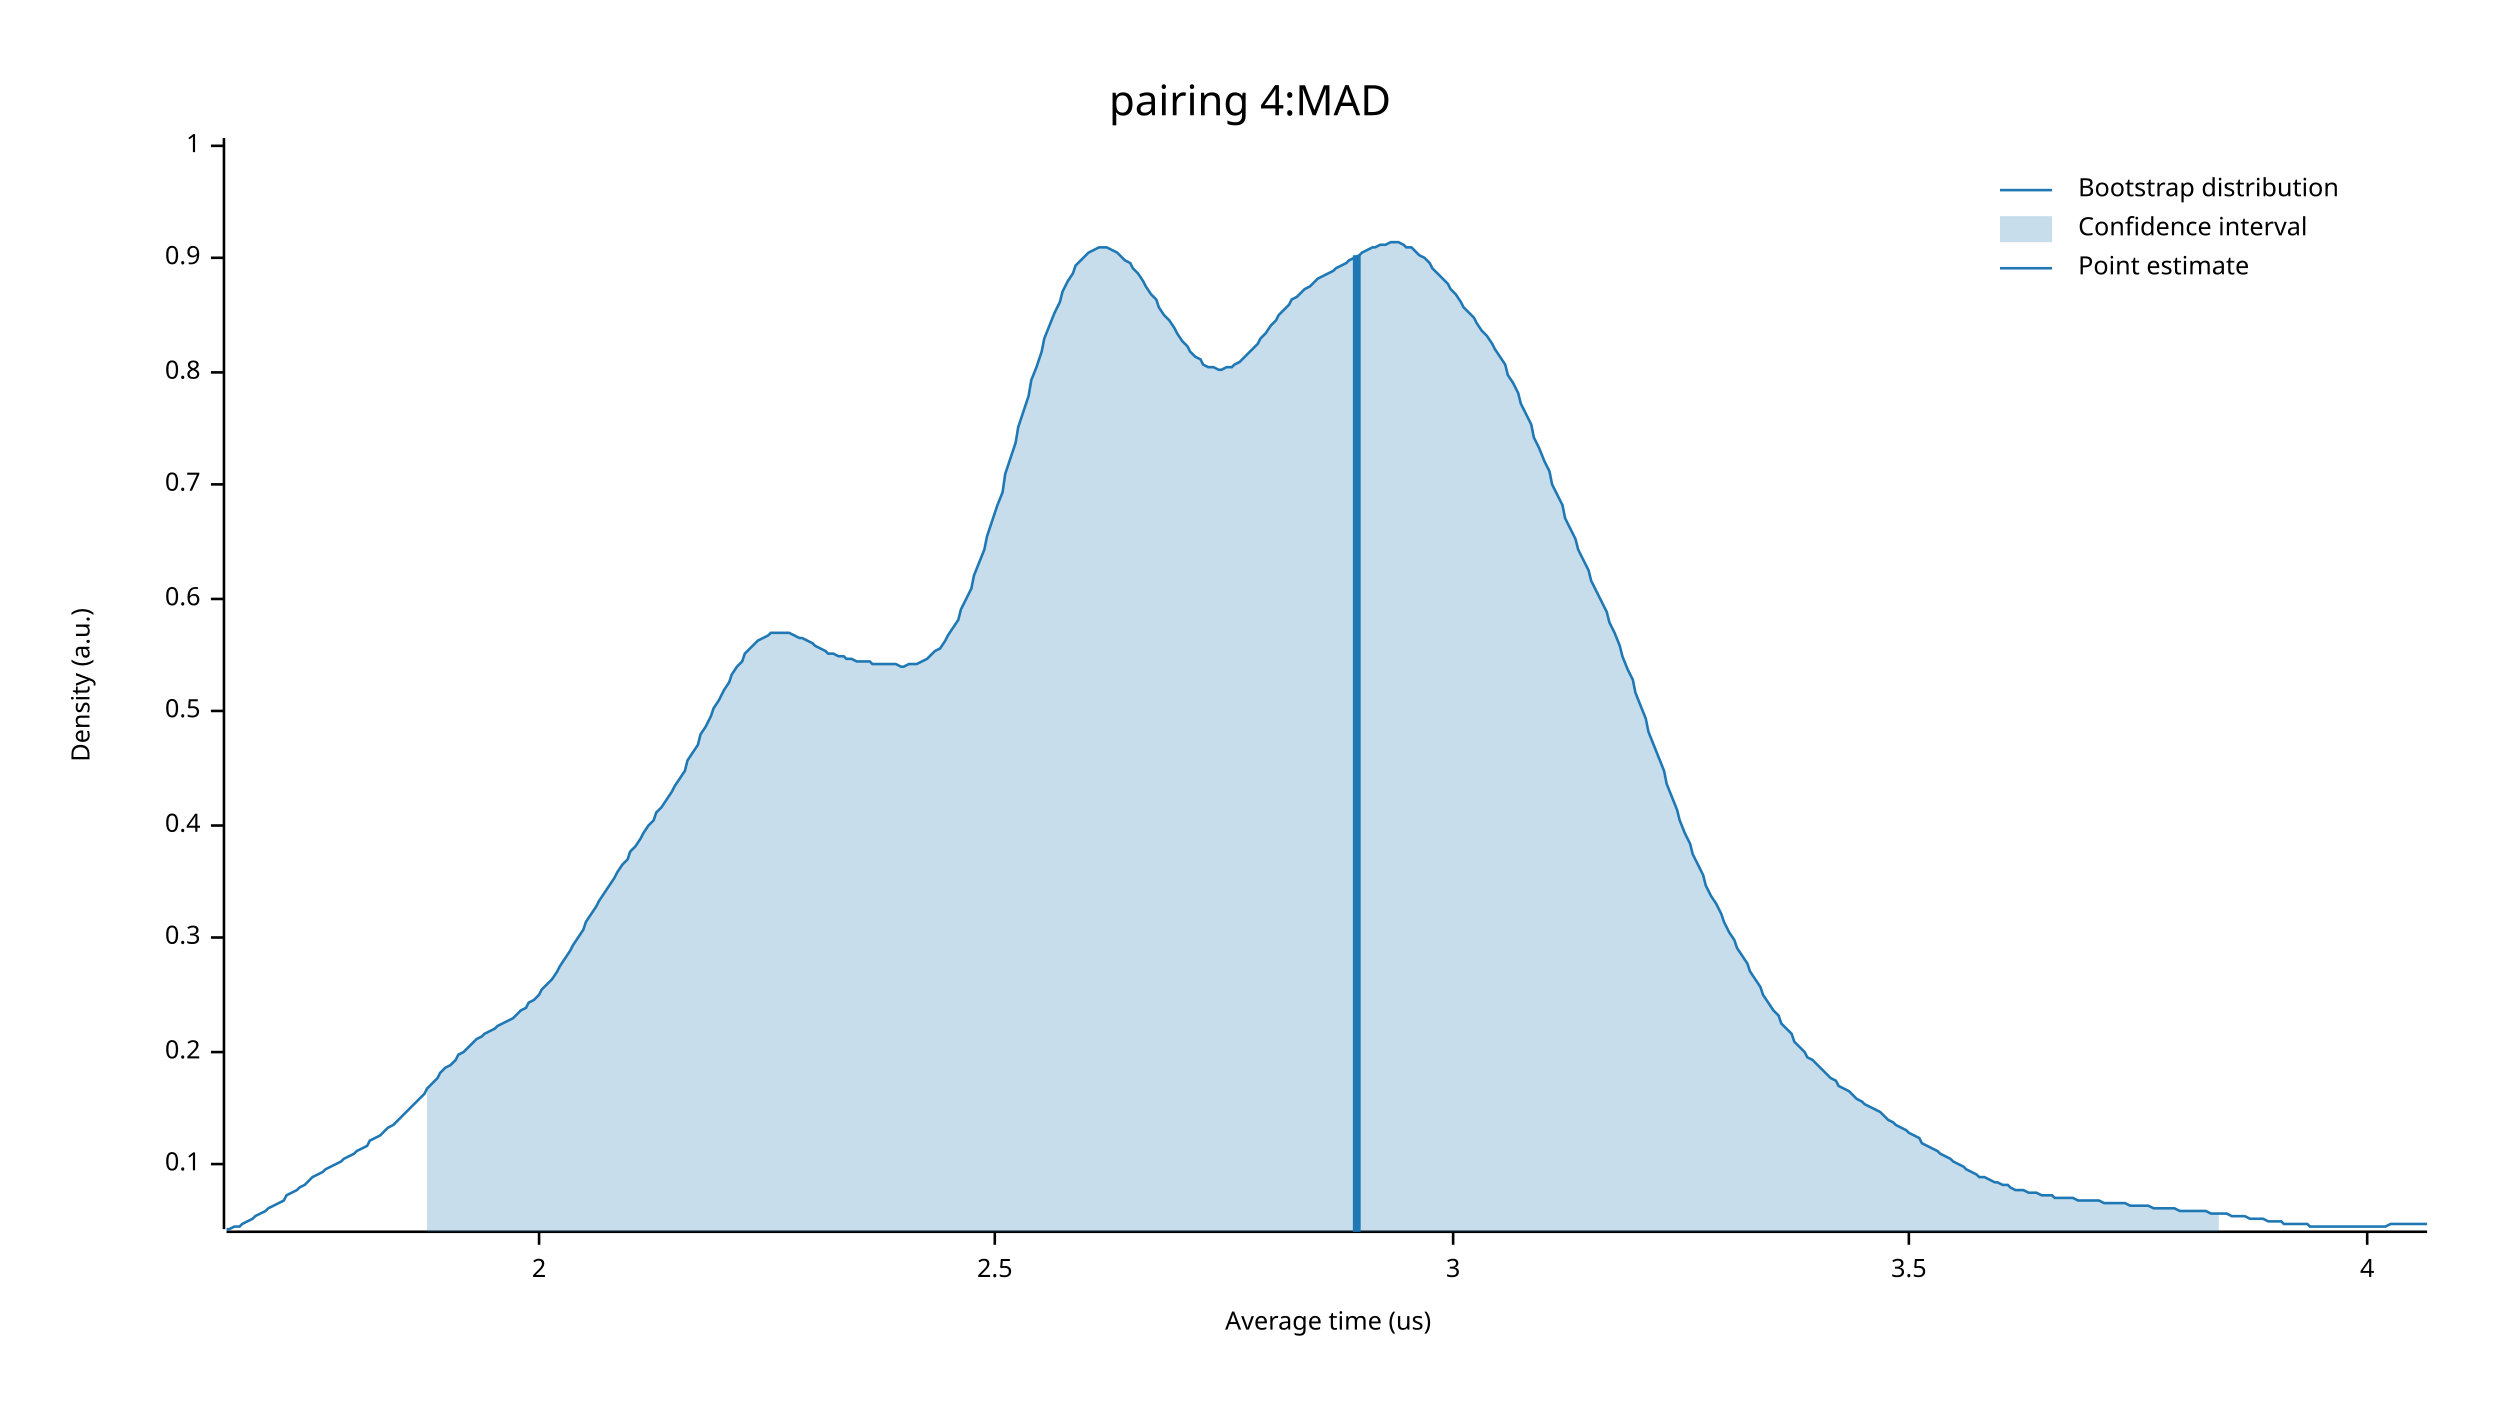
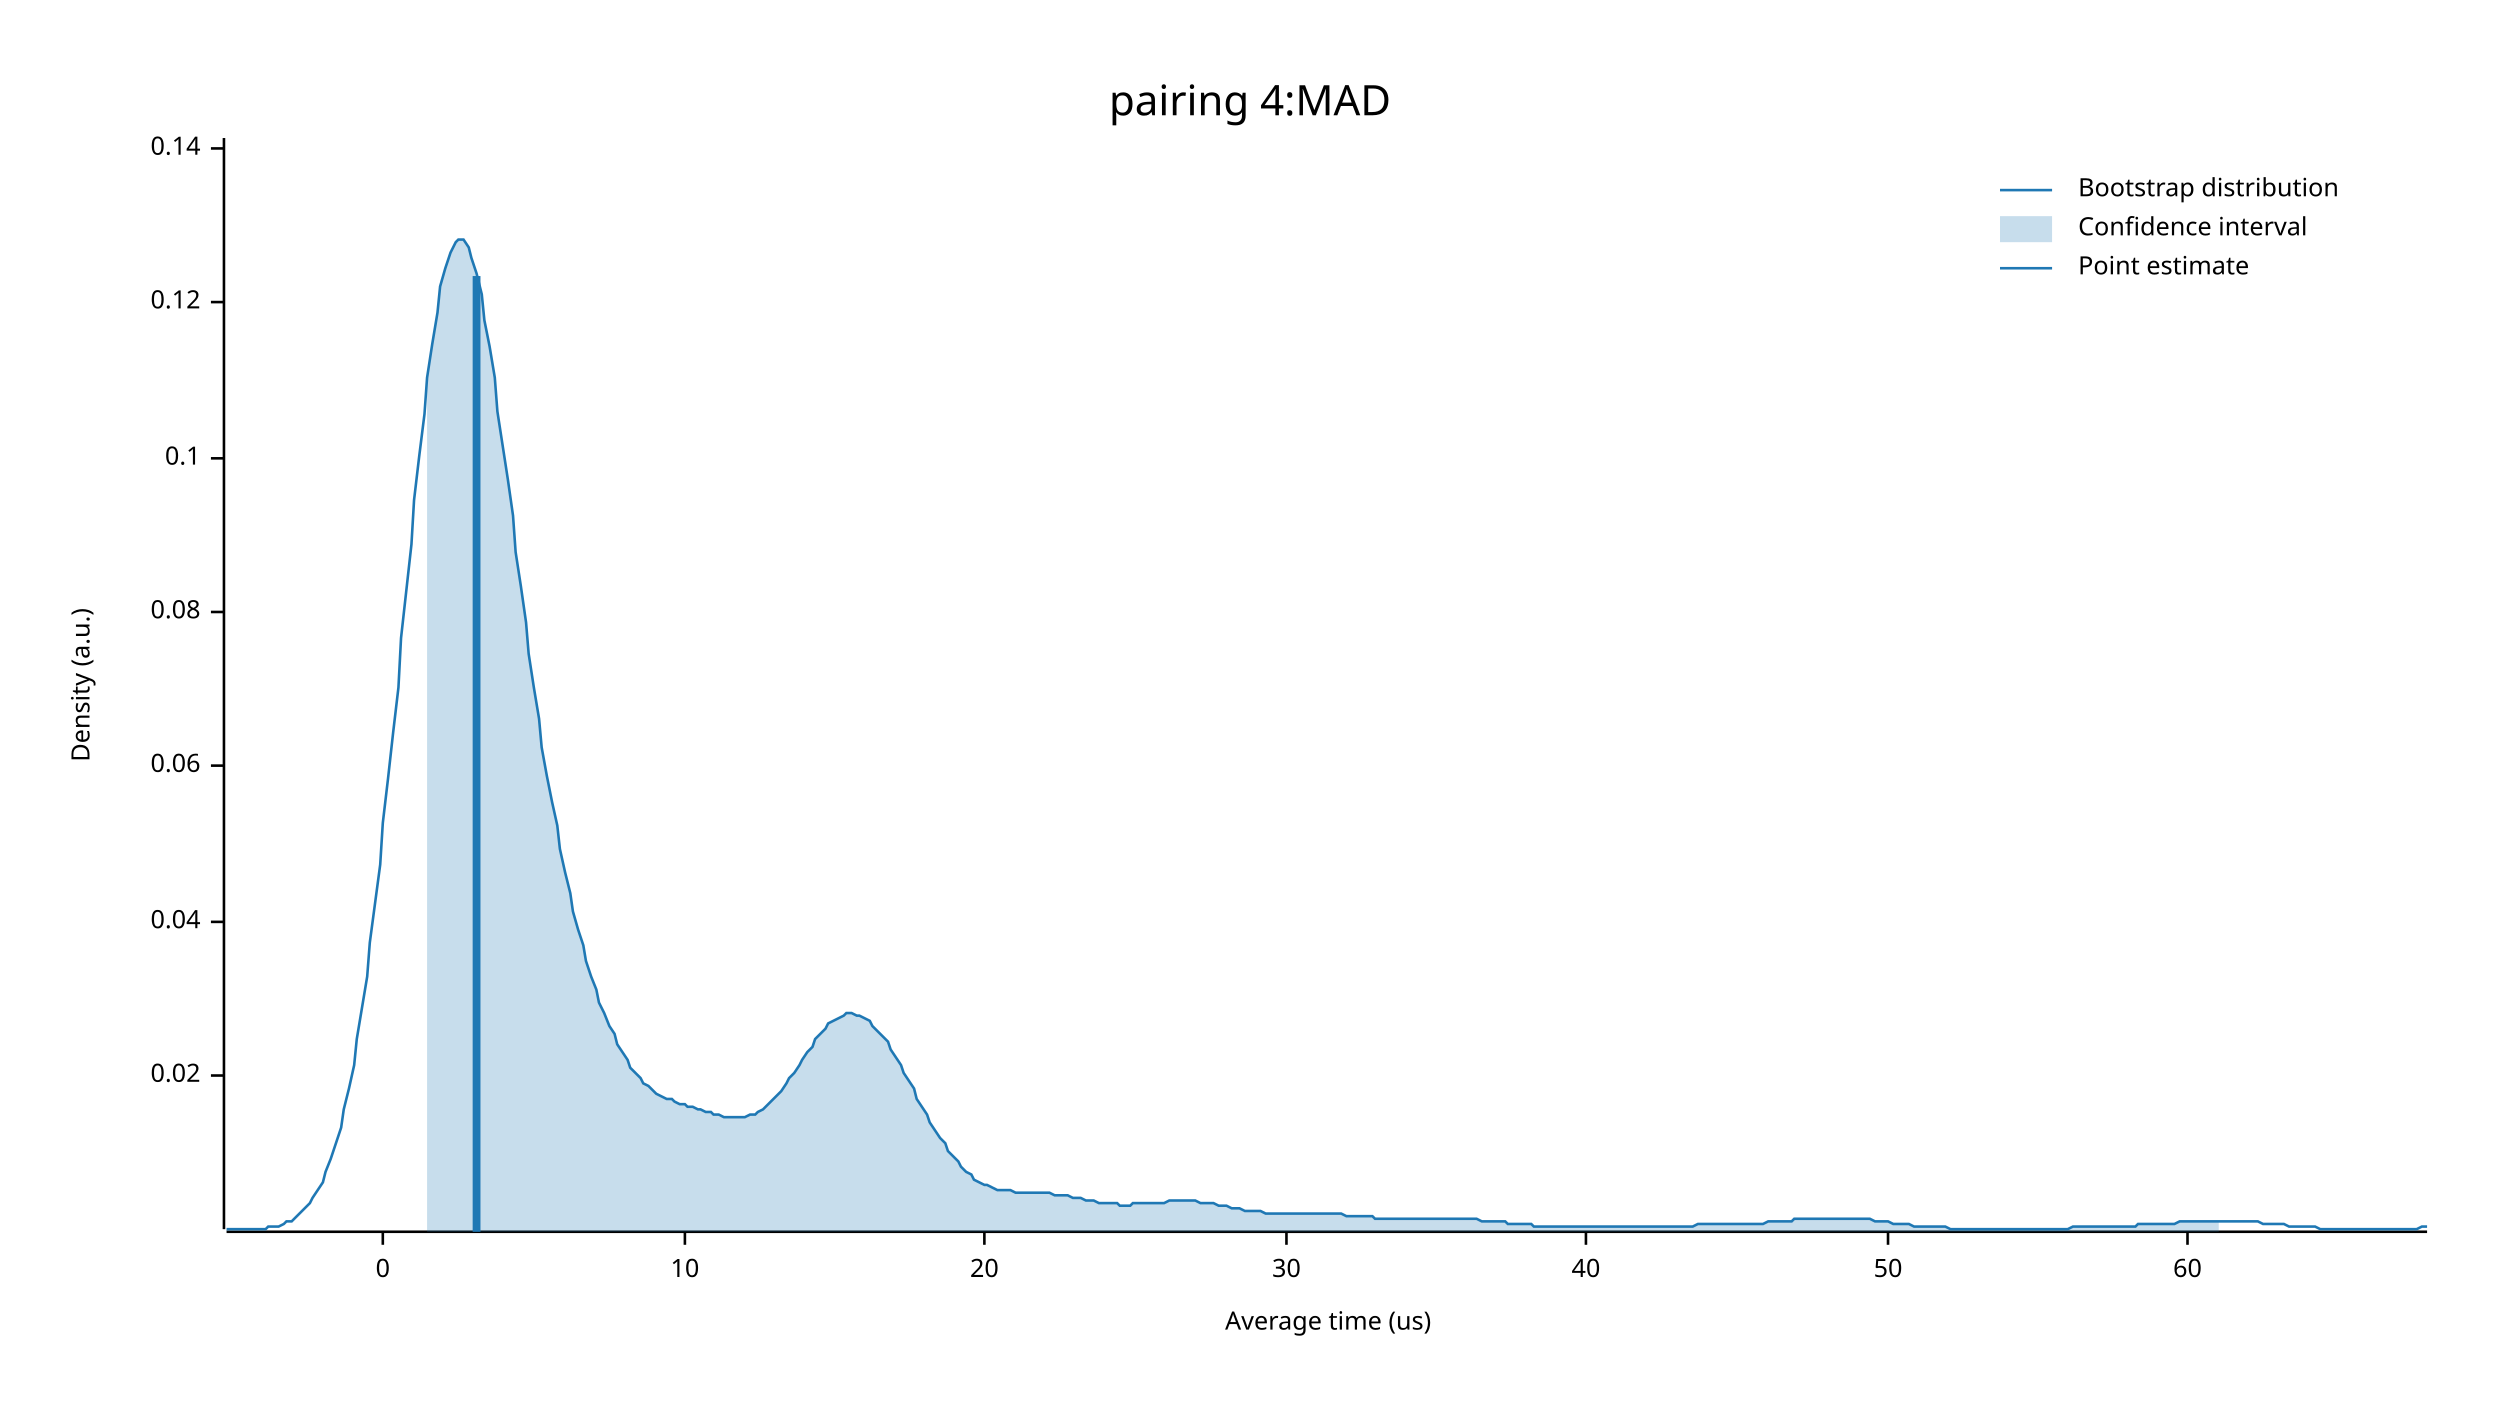
<svg xmlns="http://www.w3.org/2000/svg" width="960" height="540" viewBox="0 0 960 540">
  <text x="480" y="32" dy="0.76em" text-anchor="middle" font-family="sans-serif" font-size="16.129" opacity="1" fill="#000000">
pairing 4:MAD
</text>
  <text x="27" y="263" dy="0.76em" text-anchor="middle" font-family="sans-serif" font-size="9.677" opacity="1" fill="#000000" transform="rotate(270, 27, 263)">
Density (a.u.)
</text>
  <text x="510" y="513" dy="-0.5ex" text-anchor="middle" font-family="sans-serif" font-size="9.677" opacity="1" fill="#000000">
Average time (us)
</text>
  <polyline fill="none" opacity="1" stroke="#000000" stroke-width="1" points="86,53 86,472 " />
-   <text x="77" y="447" dy="0.5ex" text-anchor="end" font-family="sans-serif" font-size="9.677" opacity="1" fill="#000000">
+   <text x="77" y="413" dy="0.5ex" text-anchor="end" font-family="sans-serif" font-size="9.677" opacity="1" fill="#000000">
+ 0.02
+ </text>
+   <polyline fill="none" opacity="1" stroke="#000000" stroke-width="1" points="81,413 86,413 " />
+   <text x="77" y="354" dy="0.5ex" text-anchor="end" font-family="sans-serif" font-size="9.677" opacity="1" fill="#000000">
+ 0.04
+ </text>
+   <polyline fill="none" opacity="1" stroke="#000000" stroke-width="1" points="81,354 86,354 " />
+   <text x="77" y="294" dy="0.5ex" text-anchor="end" font-family="sans-serif" font-size="9.677" opacity="1" fill="#000000">
+ 0.06
+ </text>
+   <polyline fill="none" opacity="1" stroke="#000000" stroke-width="1" points="81,294 86,294 " />
+   <text x="77" y="235" dy="0.5ex" text-anchor="end" font-family="sans-serif" font-size="9.677" opacity="1" fill="#000000">
+ 0.08
+ </text>
+   <polyline fill="none" opacity="1" stroke="#000000" stroke-width="1" points="81,235 86,235 " />
+   <text x="77" y="176" dy="0.5ex" text-anchor="end" font-family="sans-serif" font-size="9.677" opacity="1" fill="#000000">
0.1
</text>
-   <polyline fill="none" opacity="1" stroke="#000000" stroke-width="1" points="81,447 86,447 " />
-   <text x="77" y="404" dy="0.5ex" text-anchor="end" font-family="sans-serif" font-size="9.677" opacity="1" fill="#000000">
- 0.2
+   <polyline fill="none" opacity="1" stroke="#000000" stroke-width="1" points="81,176 86,176 " />
+   <text x="77" y="116" dy="0.5ex" text-anchor="end" font-family="sans-serif" font-size="9.677" opacity="1" fill="#000000">
+ 0.12
</text>
-   <polyline fill="none" opacity="1" stroke="#000000" stroke-width="1" points="81,404 86,404 " />
-   <text x="77" y="360" dy="0.5ex" text-anchor="end" font-family="sans-serif" font-size="9.677" opacity="1" fill="#000000">
- 0.3
+   <polyline fill="none" opacity="1" stroke="#000000" stroke-width="1" points="81,116 86,116 " />
+   <text x="77" y="57" dy="0.5ex" text-anchor="end" font-family="sans-serif" font-size="9.677" opacity="1" fill="#000000">
+ 0.14
</text>
-   <polyline fill="none" opacity="1" stroke="#000000" stroke-width="1" points="81,360 86,360 " />
-   <text x="77" y="317" dy="0.5ex" text-anchor="end" font-family="sans-serif" font-size="9.677" opacity="1" fill="#000000">
- 0.4
+   <polyline fill="none" opacity="1" stroke="#000000" stroke-width="1" points="81,57 86,57 " />
+   <polyline fill="none" opacity="1" stroke="#000000" stroke-width="1" points="87,473 932,473 " />
+   <text x="147" y="483" dy="0.76em" text-anchor="middle" font-family="sans-serif" font-size="9.677" opacity="1" fill="#000000">
+ 0
</text>
-   <polyline fill="none" opacity="1" stroke="#000000" stroke-width="1" points="81,317 86,317 " />
-   <text x="77" y="273" dy="0.5ex" text-anchor="end" font-family="sans-serif" font-size="9.677" opacity="1" fill="#000000">
- 0.5
+   <polyline fill="none" opacity="1" stroke="#000000" stroke-width="1" points="147,473 147,478 " />
+   <text x="263" y="483" dy="0.76em" text-anchor="middle" font-family="sans-serif" font-size="9.677" opacity="1" fill="#000000">
+ 10
</text>
-   <polyline fill="none" opacity="1" stroke="#000000" stroke-width="1" points="81,273 86,273 " />
-   <text x="77" y="230" dy="0.5ex" text-anchor="end" font-family="sans-serif" font-size="9.677" opacity="1" fill="#000000">
- 0.6
+   <polyline fill="none" opacity="1" stroke="#000000" stroke-width="1" points="263,473 263,478 " />
+   <text x="378" y="483" dy="0.76em" text-anchor="middle" font-family="sans-serif" font-size="9.677" opacity="1" fill="#000000">
+ 20
</text>
-   <polyline fill="none" opacity="1" stroke="#000000" stroke-width="1" points="81,230 86,230 " />
-   <text x="77" y="186" dy="0.5ex" text-anchor="end" font-family="sans-serif" font-size="9.677" opacity="1" fill="#000000">
- 0.7
+   <polyline fill="none" opacity="1" stroke="#000000" stroke-width="1" points="378,473 378,478 " />
+   <text x="494" y="483" dy="0.76em" text-anchor="middle" font-family="sans-serif" font-size="9.677" opacity="1" fill="#000000">
+ 30
</text>
-   <polyline fill="none" opacity="1" stroke="#000000" stroke-width="1" points="81,186 86,186 " />
-   <text x="77" y="143" dy="0.5ex" text-anchor="end" font-family="sans-serif" font-size="9.677" opacity="1" fill="#000000">
- 0.8
+   <polyline fill="none" opacity="1" stroke="#000000" stroke-width="1" points="494,473 494,478 " />
+   <text x="609" y="483" dy="0.76em" text-anchor="middle" font-family="sans-serif" font-size="9.677" opacity="1" fill="#000000">
+ 40
</text>
-   <polyline fill="none" opacity="1" stroke="#000000" stroke-width="1" points="81,143 86,143 " />
-   <text x="77" y="99" dy="0.5ex" text-anchor="end" font-family="sans-serif" font-size="9.677" opacity="1" fill="#000000">
- 0.9
+   <polyline fill="none" opacity="1" stroke="#000000" stroke-width="1" points="609,473 609,478 " />
+   <text x="725" y="483" dy="0.76em" text-anchor="middle" font-family="sans-serif" font-size="9.677" opacity="1" fill="#000000">
+ 50
</text>
-   <polyline fill="none" opacity="1" stroke="#000000" stroke-width="1" points="81,99 86,99 " />
-   <text x="77" y="56" dy="0.5ex" text-anchor="end" font-family="sans-serif" font-size="9.677" opacity="1" fill="#000000">
- 1
+   <polyline fill="none" opacity="1" stroke="#000000" stroke-width="1" points="725,473 725,478 " />
+   <text x="840" y="483" dy="0.76em" text-anchor="middle" font-family="sans-serif" font-size="9.677" opacity="1" fill="#000000">
+ 60
</text>
-   <polyline fill="none" opacity="1" stroke="#000000" stroke-width="1" points="81,56 86,56 " />
-   <polyline fill="none" opacity="1" stroke="#000000" stroke-width="1" points="87,473 932,473 " />
-   <text x="207" y="483" dy="0.76em" text-anchor="middle" font-family="sans-serif" font-size="9.677" opacity="1" fill="#000000">
- 2
- </text>
-   <polyline fill="none" opacity="1" stroke="#000000" stroke-width="1" points="207,473 207,478 " />
-   <text x="382" y="483" dy="0.76em" text-anchor="middle" font-family="sans-serif" font-size="9.677" opacity="1" fill="#000000">
- 2.5
- </text>
-   <polyline fill="none" opacity="1" stroke="#000000" stroke-width="1" points="382,473 382,478 " />
-   <text x="558" y="483" dy="0.76em" text-anchor="middle" font-family="sans-serif" font-size="9.677" opacity="1" fill="#000000">
- 3
- </text>
-   <polyline fill="none" opacity="1" stroke="#000000" stroke-width="1" points="558,473 558,478 " />
-   <text x="733" y="483" dy="0.76em" text-anchor="middle" font-family="sans-serif" font-size="9.677" opacity="1" fill="#000000">
- 3.5
- </text>
-   <polyline fill="none" opacity="1" stroke="#000000" stroke-width="1" points="733,473 733,478 " />
-   <text x="909" y="483" dy="0.76em" text-anchor="middle" font-family="sans-serif" font-size="9.677" opacity="1" fill="#000000">
- 4
- </text>
-   <polyline fill="none" opacity="1" stroke="#000000" stroke-width="1" points="909,473 909,478 " />
-   <polyline fill="none" opacity="1" stroke="#1F78B4" stroke-width="1" points="87,472 88,472 90,471 92,471 93,470 95,469 97,468 98,467 100,466 102,465 103,464 105,463 107,462 109,461 110,459 112,458 114,457 115,456 117,455 119,453 120,452 122,451 124,450 125,449 127,448 129,447 131,446 132,445 134,444 136,443 137,442 139,441 141,440 142,438 144,437 146,436 147,435 149,433 151,432 153,430 154,429 156,427 158,425 159,424 161,422 163,420 164,418 166,416 168,414 169,412 171,410 173,409 175,407 176,405 178,404 180,402 181,401 183,399 185,398 186,397 188,396 190,395 191,394 193,393 195,392 197,391 198,390 200,388 202,387 203,385 205,384 207,382 208,380 210,378 212,376 214,373 215,371 217,368 219,365 220,363 222,360 224,357 225,354 227,351 229,348 230,346 232,343 234,340 236,337 237,335 239,332 241,330 242,327 244,325 246,322 247,320 249,317 251,315 252,312 254,310 256,307 258,304 259,302 261,299 263,296 264,292 266,289 268,286 269,282 271,279 273,275 274,272 276,269 278,265 280,262 281,259 283,256 285,254 286,251 288,249 290,247 291,246 293,245 295,244 296,243 298,243 300,243 302,243 303,243 305,244 307,245 308,245 310,246 312,247 313,248 315,249 317,250 318,251 320,251 322,252 324,252 325,253 327,253 329,254 330,254 332,254 334,254 335,255 337,255 339,255 341,255 342,255 344,255 346,256 347,256 349,255 351,255 352,255 354,254 356,253 357,252 359,250 361,249 363,246 364,244 366,241 368,238 369,234 371,230 373,226 374,221 376,216 378,211 379,206 381,200 383,194 385,189 386,182 388,176 390,170 391,164 393,158 395,152 396,146 398,141 400,135 401,130 403,125 405,120 407,116 408,112 410,108 412,105 413,102 415,100 417,98 418,97 420,96 422,95 423,95 425,95 427,96 429,97 430,98 432,100 434,101 435,103 437,105 439,108 440,110 442,113 444,115 445,118 447,121 449,123 451,126 452,128 454,131 456,133 457,135 459,137 461,138 462,140 464,141 466,141 468,142 469,142 471,141 473,141 474,140 476,139 478,137 479,136 481,134 483,132 484,130 486,128 488,125 490,123 491,121 493,119 495,117 496,115 498,114 500,112 501,111 503,110 505,108 506,107 508,106 510,105 512,104 513,103 515,102 517,101 518,100 520,99 522,98 523,97 525,96 527,95 528,95 530,94 532,94 534,93 535,93 537,93 539,94 540,95 542,95 544,97 545,98 547,99 549,101 550,103 552,105 554,107 556,109 557,111 559,113 561,116 562,118 564,120 566,122 567,124 569,127 571,129 573,132 574,134 576,137 578,140 579,144 581,147 583,151 584,155 586,159 588,163 589,168 591,172 593,177 595,181 596,186 598,190 600,194 601,199 603,203 605,207 606,211 608,215 610,219 611,223 613,227 615,231 617,235 618,239 620,243 622,248 623,252 625,257 627,261 628,266 630,271 632,276 633,281 635,286 637,291 639,296 640,301 642,306 644,311 645,315 647,320 649,324 650,328 652,332 654,336 655,340 657,344 659,347 661,351 662,354 664,358 666,361 667,364 669,367 671,370 672,373 674,376 676,379 677,382 679,385 681,388 683,390 684,393 686,395 688,397 689,400 691,402 693,404 694,406 696,407 698,409 700,411 701,412 703,414 705,415 706,417 708,418 710,419 711,420 713,422 715,423 716,424 718,425 720,426 722,427 723,428 725,430 727,431 728,432 730,433 732,434 733,435 735,436 737,437 738,439 740,440 742,441 744,442 745,443 747,444 749,445 750,446 752,447 754,448 755,449 757,450 759,451 760,452 762,452 764,453 766,454 767,454 769,455 771,455 772,456 774,457 776,457 777,457 779,458 781,458 782,458 784,459 786,459 788,459 789,460 791,460 793,460 794,460 796,460 798,461 799,461 801,461 803,461 804,461 806,461 808,462 810,462 811,462 813,462 815,462 816,462 818,463 820,463 821,463 823,463 825,463 827,464 828,464 830,464 832,464 833,464 835,464 837,465 838,465 840,465 842,465 843,465 845,465 847,465 849,466 850,466 852,466 854,466 855,466 857,467 859,467 860,467 862,467 864,468 865,468 867,468 869,468 871,469 872,469 874,469 876,469 877,470 879,470 881,470 882,470 884,470 886,470 887,471 889,471 891,471 893,471 894,471 896,471 898,471 899,471 901,471 903,471 904,471 906,471 908,471 909,471 911,471 913,471 915,471 916,471 918,470 920,470 921,470 923,470 925,470 926,470 928,470 930,470 932,470 " />
-   <polygon opacity="0.25" fill="#1F78B4" points="164,418 166,416 168,414 169,412 171,410 173,409 175,407 176,405 178,404 180,402 181,401 183,399 185,398 186,397 188,396 190,395 191,394 193,393 195,392 197,391 198,390 200,388 202,387 203,385 205,384 207,382 208,380 210,378 212,376 214,373 215,371 217,368 219,365 220,363 222,360 224,357 225,354 227,351 229,348 230,346 232,343 234,340 236,337 237,335 239,332 241,330 242,327 244,325 246,322 247,320 249,317 251,315 252,312 254,310 256,307 258,304 259,302 261,299 263,296 264,292 266,289 268,286 269,282 271,279 273,275 274,272 276,269 278,265 280,262 281,259 283,256 285,254 286,251 288,249 290,247 291,246 293,245 295,244 296,243 298,243 300,243 302,243 303,243 305,244 307,245 308,245 310,246 312,247 313,248 315,249 317,250 318,251 320,251 322,252 324,252 325,253 327,253 329,254 330,254 332,254 334,254 335,255 337,255 339,255 341,255 342,255 344,255 346,256 347,256 349,255 351,255 352,255 354,254 356,253 357,252 359,250 361,249 363,246 364,244 366,241 368,238 369,234 371,230 373,226 374,221 376,216 378,211 379,206 381,200 383,194 385,189 386,182 388,176 390,170 391,164 393,158 395,152 396,146 398,141 400,135 401,130 403,125 405,120 407,116 408,112 410,108 412,105 413,102 415,100 417,98 418,97 420,96 422,95 423,95 425,95 427,96 429,97 430,98 432,100 434,101 435,103 437,105 439,108 440,110 442,113 444,115 445,118 447,121 449,123 451,126 452,128 454,131 456,133 457,135 459,137 461,138 462,140 464,141 466,141 468,142 469,142 471,141 473,141 474,140 476,139 478,137 479,136 481,134 483,132 484,130 486,128 488,125 490,123 491,121 493,119 495,117 496,115 498,114 500,112 501,111 503,110 505,108 506,107 508,106 510,105 512,104 513,103 515,102 517,101 518,100 520,99 522,98 523,97 525,96 527,95 528,95 530,94 532,94 534,93 535,93 537,93 539,94 540,95 542,95 544,97 545,98 547,99 549,101 550,103 552,105 554,107 556,109 557,111 559,113 561,116 562,118 564,120 566,122 567,124 569,127 571,129 573,132 574,134 576,137 578,140 579,144 581,147 583,151 584,155 586,159 588,163 589,168 591,172 593,177 595,181 596,186 598,190 600,194 601,199 603,203 605,207 606,211 608,215 610,219 611,223 613,227 615,231 617,235 618,239 620,243 622,248 623,252 625,257 627,261 628,266 630,271 632,276 633,281 635,286 637,291 639,296 640,301 642,306 644,311 645,315 647,320 649,324 650,328 652,332 654,336 655,340 657,344 659,347 661,351 662,354 664,358 666,361 667,364 669,367 671,370 672,373 674,376 676,379 677,382 679,385 681,388 683,390 684,393 686,395 688,397 689,400 691,402 693,404 694,406 696,407 698,409 700,411 701,412 703,414 705,415 706,417 708,418 710,419 711,420 713,422 715,423 716,424 718,425 720,426 722,427 723,428 725,430 727,431 728,432 730,433 732,434 733,435 735,436 737,437 738,439 740,440 742,441 744,442 745,443 747,444 749,445 750,446 752,447 754,448 755,449 757,450 759,451 760,452 762,452 764,453 766,454 767,454 769,455 771,455 772,456 774,457 776,457 777,457 779,458 781,458 782,458 784,459 786,459 788,459 789,460 791,460 793,460 794,460 796,460 798,461 799,461 801,461 803,461 804,461 806,461 808,462 810,462 811,462 813,462 815,462 816,462 818,463 820,463 821,463 823,463 825,463 827,464 828,464 830,464 832,464 833,464 835,464 837,465 838,465 840,465 842,465 843,465 845,465 847,465 849,466 850,466 852,466 852,473 164,473 " />
-   <polyline fill="none" opacity="1" stroke="#1F78B4" stroke-width="3" points="521,473 521,98 " />
+   <polyline fill="none" opacity="1" stroke="#000000" stroke-width="1" points="840,473 840,478 " />
+   <polyline fill="none" opacity="1" stroke="#1F78B4" stroke-width="1" points="87,472 88,472 90,472 92,472 93,472 95,472 97,472 98,472 100,472 102,472 103,471 105,471 107,471 109,470 110,469 112,469 114,467 115,466 117,464 119,462 120,460 122,457 124,454 125,450 127,445 129,439 131,433 132,426 134,418 136,409 137,399 139,387 141,375 142,362 144,347 146,332 147,316 149,299 151,281 153,264 154,245 156,227 158,209 159,192 161,175 163,159 164,145 166,132 168,120 169,110 171,103 173,97 175,93 176,92 178,92 180,95 181,99 183,105 185,113 186,123 188,133 190,145 191,158 193,171 195,184 197,198 198,212 200,225 202,239 203,251 205,264 207,276 208,287 210,298 212,308 214,317 215,326 217,335 219,343 220,350 222,357 224,363 225,369 227,375 229,380 230,385 232,389 234,394 236,397 237,401 239,404 241,407 242,410 244,412 246,414 247,416 249,417 251,419 252,420 254,421 256,422 258,422 259,423 261,424 263,424 264,425 266,425 268,426 269,426 271,427 273,427 274,428 276,428 278,429 280,429 281,429 283,429 285,429 286,429 288,428 290,428 291,427 293,426 295,424 296,423 298,421 300,419 302,416 303,414 305,412 307,409 308,407 310,404 312,402 313,399 315,397 317,395 318,393 320,392 322,391 324,390 325,389 327,389 329,390 330,390 332,391 334,392 335,394 337,396 339,398 341,400 342,403 344,406 346,409 347,412 349,415 351,418 352,422 354,425 356,428 357,431 359,434 361,437 363,439 364,442 366,444 368,446 369,448 371,450 373,451 374,453 376,454 378,455 379,455 381,456 383,457 385,457 386,457 388,457 390,458 391,458 393,458 395,458 396,458 398,458 400,458 401,458 403,458 405,459 407,459 408,459 410,459 412,460 413,460 415,460 417,461 418,461 420,461 422,462 423,462 425,462 427,462 429,462 430,463 432,463 434,463 435,462 437,462 439,462 440,462 442,462 444,462 445,462 447,462 449,461 451,461 452,461 454,461 456,461 457,461 459,461 461,462 462,462 464,462 466,462 468,463 469,463 471,463 473,464 474,464 476,464 478,465 479,465 481,465 483,465 484,465 486,466 488,466 490,466 491,466 493,466 495,466 496,466 498,466 500,466 501,466 503,466 505,466 506,466 508,466 510,466 512,466 513,466 515,466 517,467 518,467 520,467 522,467 523,467 525,467 527,467 528,468 530,468 532,468 534,468 535,468 537,468 539,468 540,468 542,468 544,468 545,468 547,468 549,468 550,468 552,468 554,468 556,468 557,468 559,468 561,468 562,468 564,468 566,468 567,468 569,469 571,469 573,469 574,469 576,469 578,469 579,470 581,470 583,470 584,470 586,470 588,470 589,471 591,471 593,471 595,471 596,471 598,471 600,471 601,471 603,471 605,471 606,471 608,471 610,471 611,471 613,471 615,471 617,471 618,471 620,471 622,471 623,471 625,471 627,471 628,471 630,471 632,471 633,471 635,471 637,471 639,471 640,471 642,471 644,471 645,471 647,471 649,471 650,471 652,470 654,470 655,470 657,470 659,470 661,470 662,470 664,470 666,470 667,470 669,470 671,470 672,470 674,470 676,470 677,470 679,469 681,469 683,469 684,469 686,469 688,469 689,468 691,468 693,468 694,468 696,468 698,468 700,468 701,468 703,468 705,468 706,468 708,468 710,468 711,468 713,468 715,468 716,468 718,468 720,469 722,469 723,469 725,469 727,470 728,470 730,470 732,470 733,470 735,471 737,471 738,471 740,471 742,471 744,471 745,471 747,471 749,472 750,472 752,472 754,472 755,472 757,472 759,472 760,472 762,472 764,472 766,472 767,472 769,472 771,472 772,472 774,472 776,472 777,472 779,472 781,472 782,472 784,472 786,472 788,472 789,472 791,472 793,472 794,472 796,471 798,471 799,471 801,471 803,471 804,471 806,471 808,471 810,471 811,471 813,471 815,471 816,471 818,471 820,471 821,470 823,470 825,470 827,470 828,470 830,470 832,470 833,470 835,470 837,469 838,469 840,469 842,469 843,469 845,469 847,469 849,469 850,469 852,469 854,469 855,469 857,469 859,469 860,469 862,469 864,469 865,469 867,469 869,470 871,470 872,470 874,470 876,470 877,470 879,471 881,471 882,471 884,471 886,471 887,471 889,471 891,472 893,472 894,472 896,472 898,472 899,472 901,472 903,472 904,472 906,472 908,472 909,472 911,472 913,472 915,472 916,472 918,472 920,472 921,472 923,472 925,472 926,472 928,472 930,471 932,471 " />
+   <polygon opacity="0.25" fill="#1F78B4" points="164,145 166,132 168,120 169,110 171,103 173,97 175,93 176,92 178,92 180,95 181,99 183,105 185,113 186,123 188,133 190,145 191,158 193,171 195,184 197,198 198,212 200,225 202,239 203,251 205,264 207,276 208,287 210,298 212,308 214,317 215,326 217,335 219,343 220,350 222,357 224,363 225,369 227,375 229,380 230,385 232,389 234,394 236,397 237,401 239,404 241,407 242,410 244,412 246,414 247,416 249,417 251,419 252,420 254,421 256,422 258,422 259,423 261,424 263,424 264,425 266,425 268,426 269,426 271,427 273,427 274,428 276,428 278,429 280,429 281,429 283,429 285,429 286,429 288,428 290,428 291,427 293,426 295,424 296,423 298,421 300,419 302,416 303,414 305,412 307,409 308,407 310,404 312,402 313,399 315,397 317,395 318,393 320,392 322,391 324,390 325,389 327,389 329,390 330,390 332,391 334,392 335,394 337,396 339,398 341,400 342,403 344,406 346,409 347,412 349,415 351,418 352,422 354,425 356,428 357,431 359,434 361,437 363,439 364,442 366,444 368,446 369,448 371,450 373,451 374,453 376,454 378,455 379,455 381,456 383,457 385,457 386,457 388,457 390,458 391,458 393,458 395,458 396,458 398,458 400,458 401,458 403,458 405,459 407,459 408,459 410,459 412,460 413,460 415,460 417,461 418,461 420,461 422,462 423,462 425,462 427,462 429,462 430,463 432,463 434,463 435,462 437,462 439,462 440,462 442,462 444,462 445,462 447,462 449,461 451,461 452,461 454,461 456,461 457,461 459,461 461,462 462,462 464,462 466,462 468,463 469,463 471,463 473,464 474,464 476,464 478,465 479,465 481,465 483,465 484,465 486,466 488,466 490,466 491,466 493,466 495,466 496,466 498,466 500,466 501,466 503,466 505,466 506,466 508,466 510,466 512,466 513,466 515,466 517,467 518,467 520,467 522,467 523,467 525,467 527,467 528,468 530,468 532,468 534,468 535,468 537,468 539,468 540,468 542,468 544,468 545,468 547,468 549,468 550,468 552,468 554,468 556,468 557,468 559,468 561,468 562,468 564,468 566,468 567,468 569,469 571,469 573,469 574,469 576,469 578,469 579,470 581,470 583,470 584,470 586,470 588,470 589,471 591,471 593,471 595,471 596,471 598,471 600,471 601,471 603,471 605,471 606,471 608,471 610,471 611,471 613,471 615,471 617,471 618,471 620,471 622,471 623,471 625,471 627,471 628,471 630,471 632,471 633,471 635,471 637,471 639,471 640,471 642,471 644,471 645,471 647,471 649,471 650,471 652,470 654,470 655,470 657,470 659,470 661,470 662,470 664,470 666,470 667,470 669,470 671,470 672,470 674,470 676,470 677,470 679,469 681,469 683,469 684,469 686,469 688,469 689,468 691,468 693,468 694,468 696,468 698,468 700,468 701,468 703,468 705,468 706,468 708,468 710,468 711,468 713,468 715,468 716,468 718,468 720,469 722,469 723,469 725,469 727,470 728,470 730,470 732,470 733,470 735,471 737,471 738,471 740,471 742,471 744,471 745,471 747,471 749,472 750,472 752,472 754,472 755,472 757,472 759,472 760,472 762,472 764,472 766,472 767,472 769,472 771,472 772,472 774,472 776,472 777,472 779,472 781,472 782,472 784,472 786,472 788,472 789,472 791,472 793,472 794,472 796,471 798,471 799,471 801,471 803,471 804,471 806,471 808,471 810,471 811,471 813,471 815,471 816,471 818,471 820,471 821,470 823,470 825,470 827,470 828,470 830,470 832,470 833,470 835,470 837,469 838,469 840,469 842,469 843,469 845,469 847,469 849,469 850,469 852,469 852,473 164,473 " />
+   <polyline fill="none" opacity="1" stroke="#1F78B4" stroke-width="3" points="183,473 183,106 " />
  <text x="798" y="68" dy="0.76em" text-anchor="start" font-family="sans-serif" font-size="9.677" opacity="1" fill="#000000">
Bootstrap distribution
</text>
  <text x="798" y="83" dy="0.76em" text-anchor="start" font-family="sans-serif" font-size="9.677" opacity="1" fill="#000000">
Confidence interval
</text>
  <text x="798" y="98" dy="0.76em" text-anchor="start" font-family="sans-serif" font-size="9.677" opacity="1" fill="#000000">
Point estimate
</text>
  <polyline fill="none" opacity="1" stroke="#1F78B4" stroke-width="1" points="768,73 788,73 " />
  <rect x="768" y="83" width="20" height="10" opacity="0.25" fill="#1F78B4" stroke="none" />
  <polyline fill="none" opacity="1" stroke="#1F78B4" stroke-width="1" points="768,103 788,103 " />
</svg>
